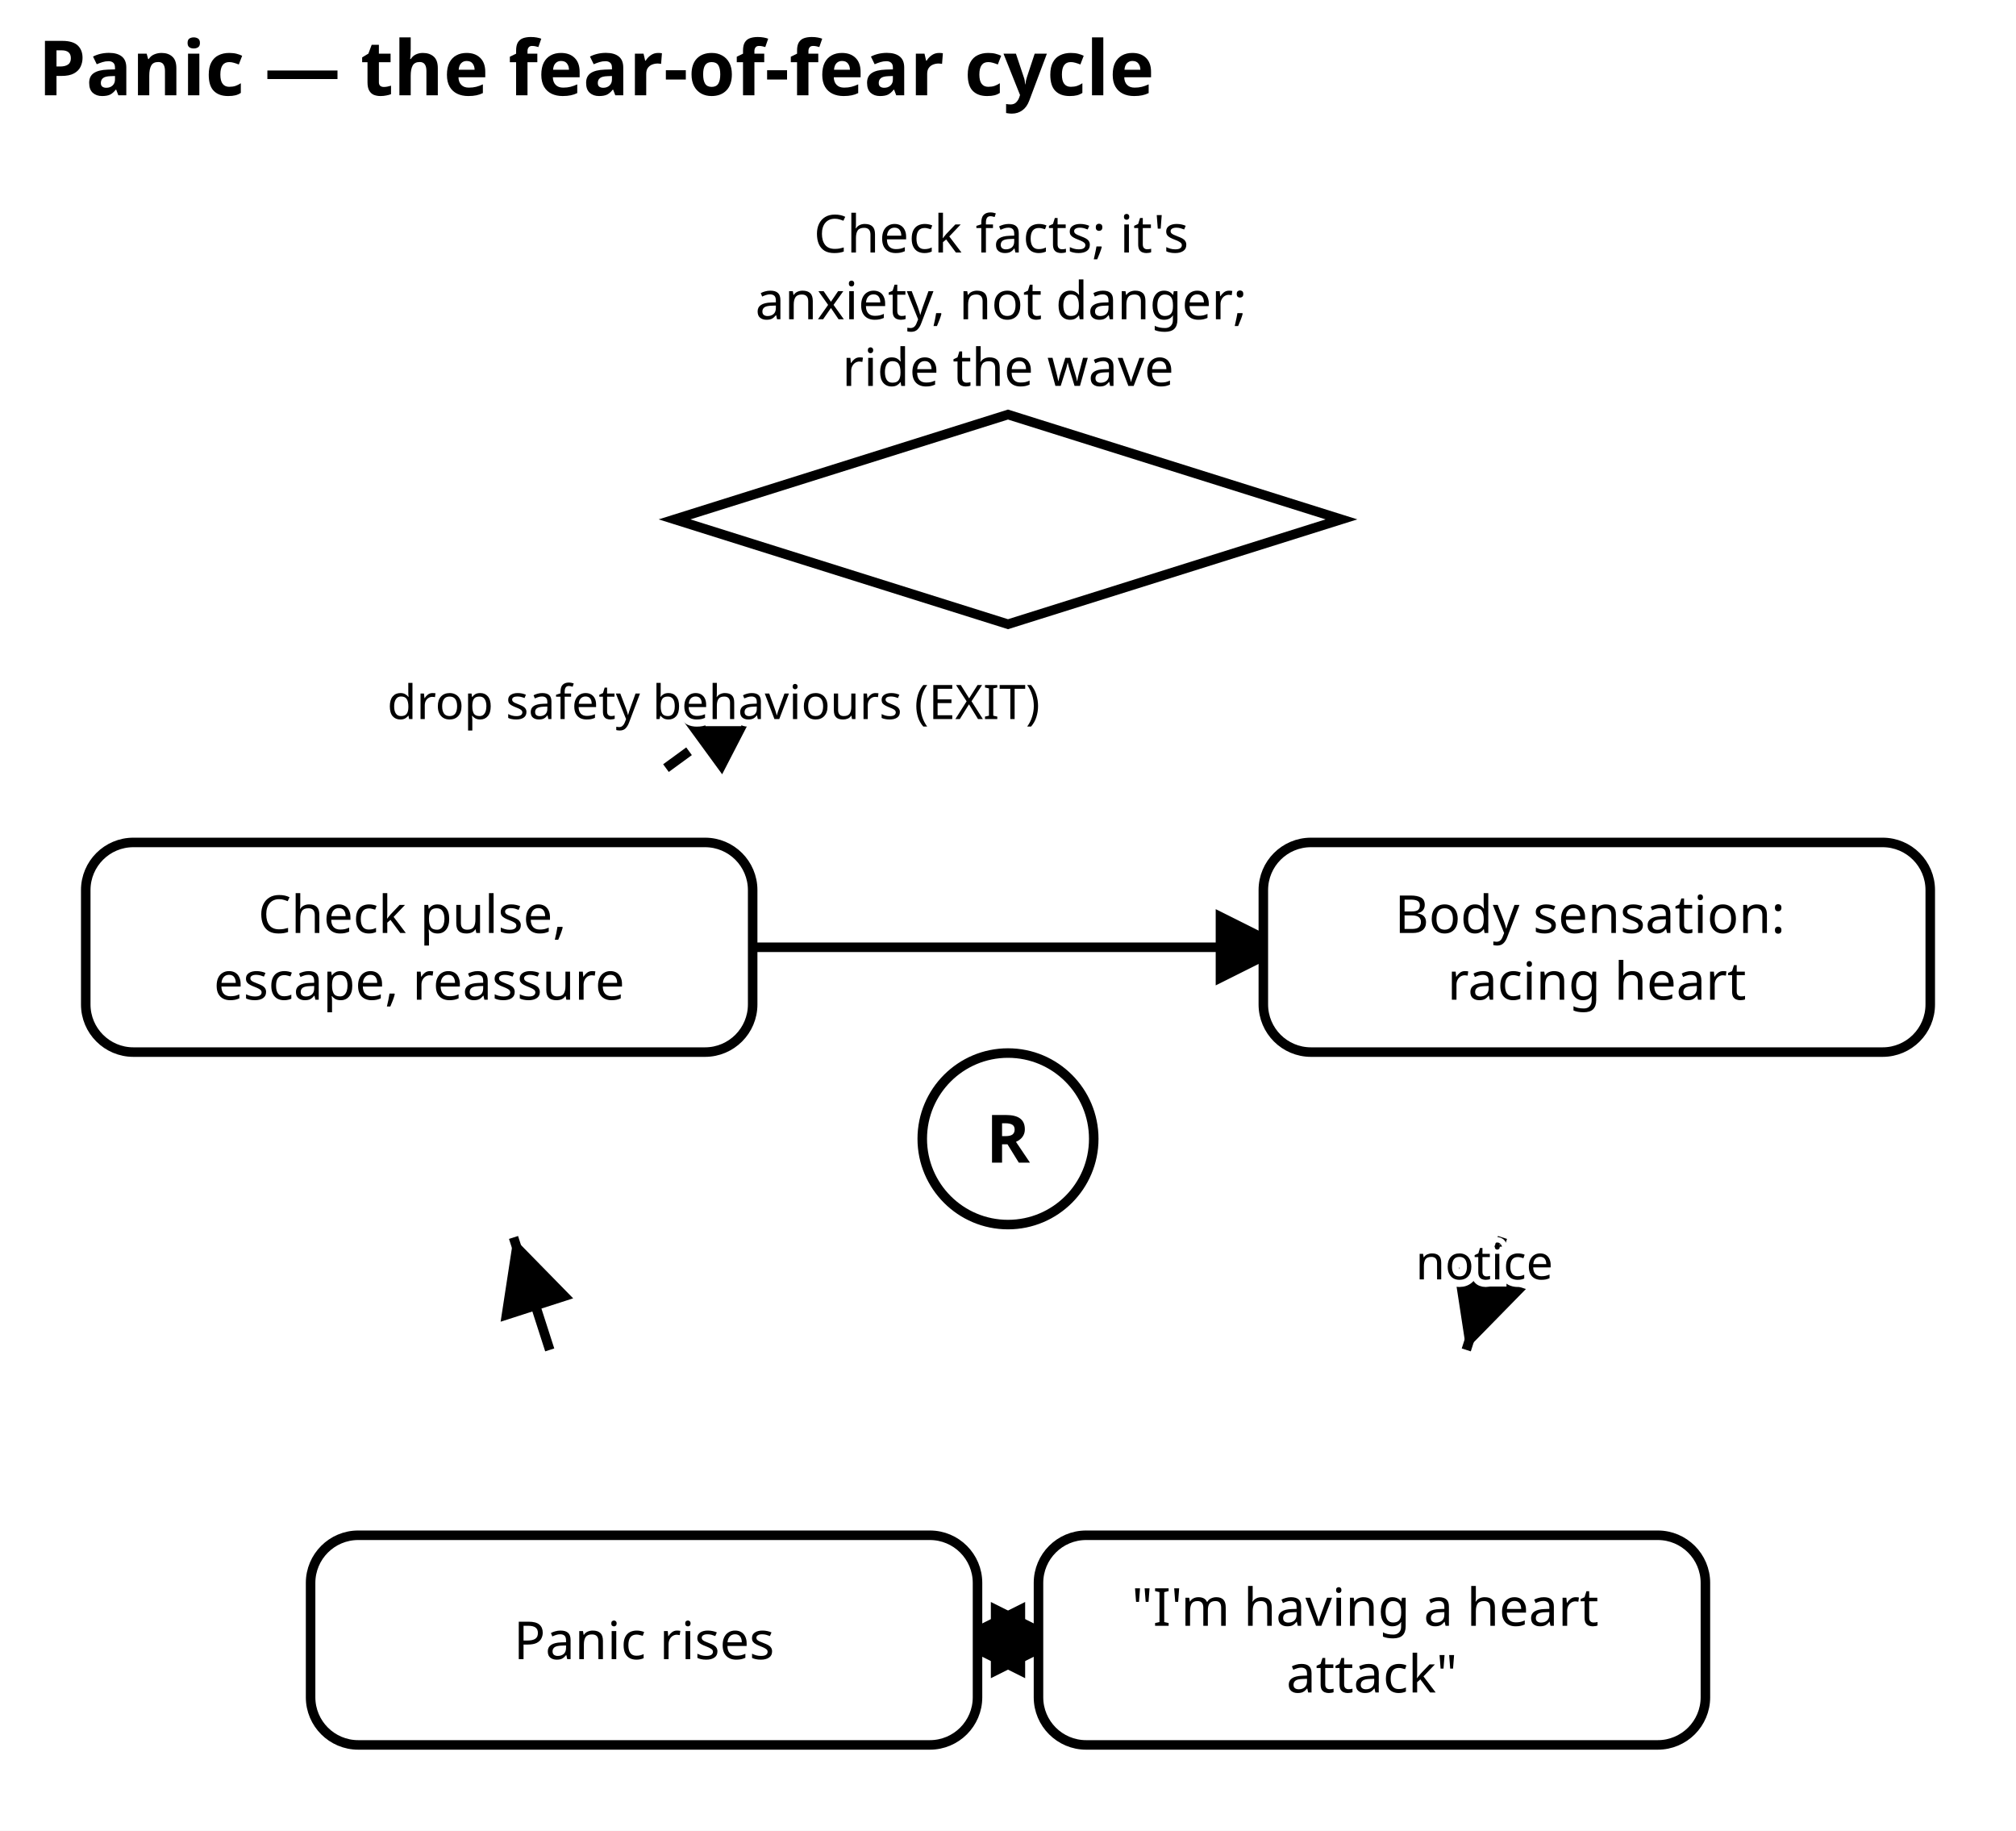
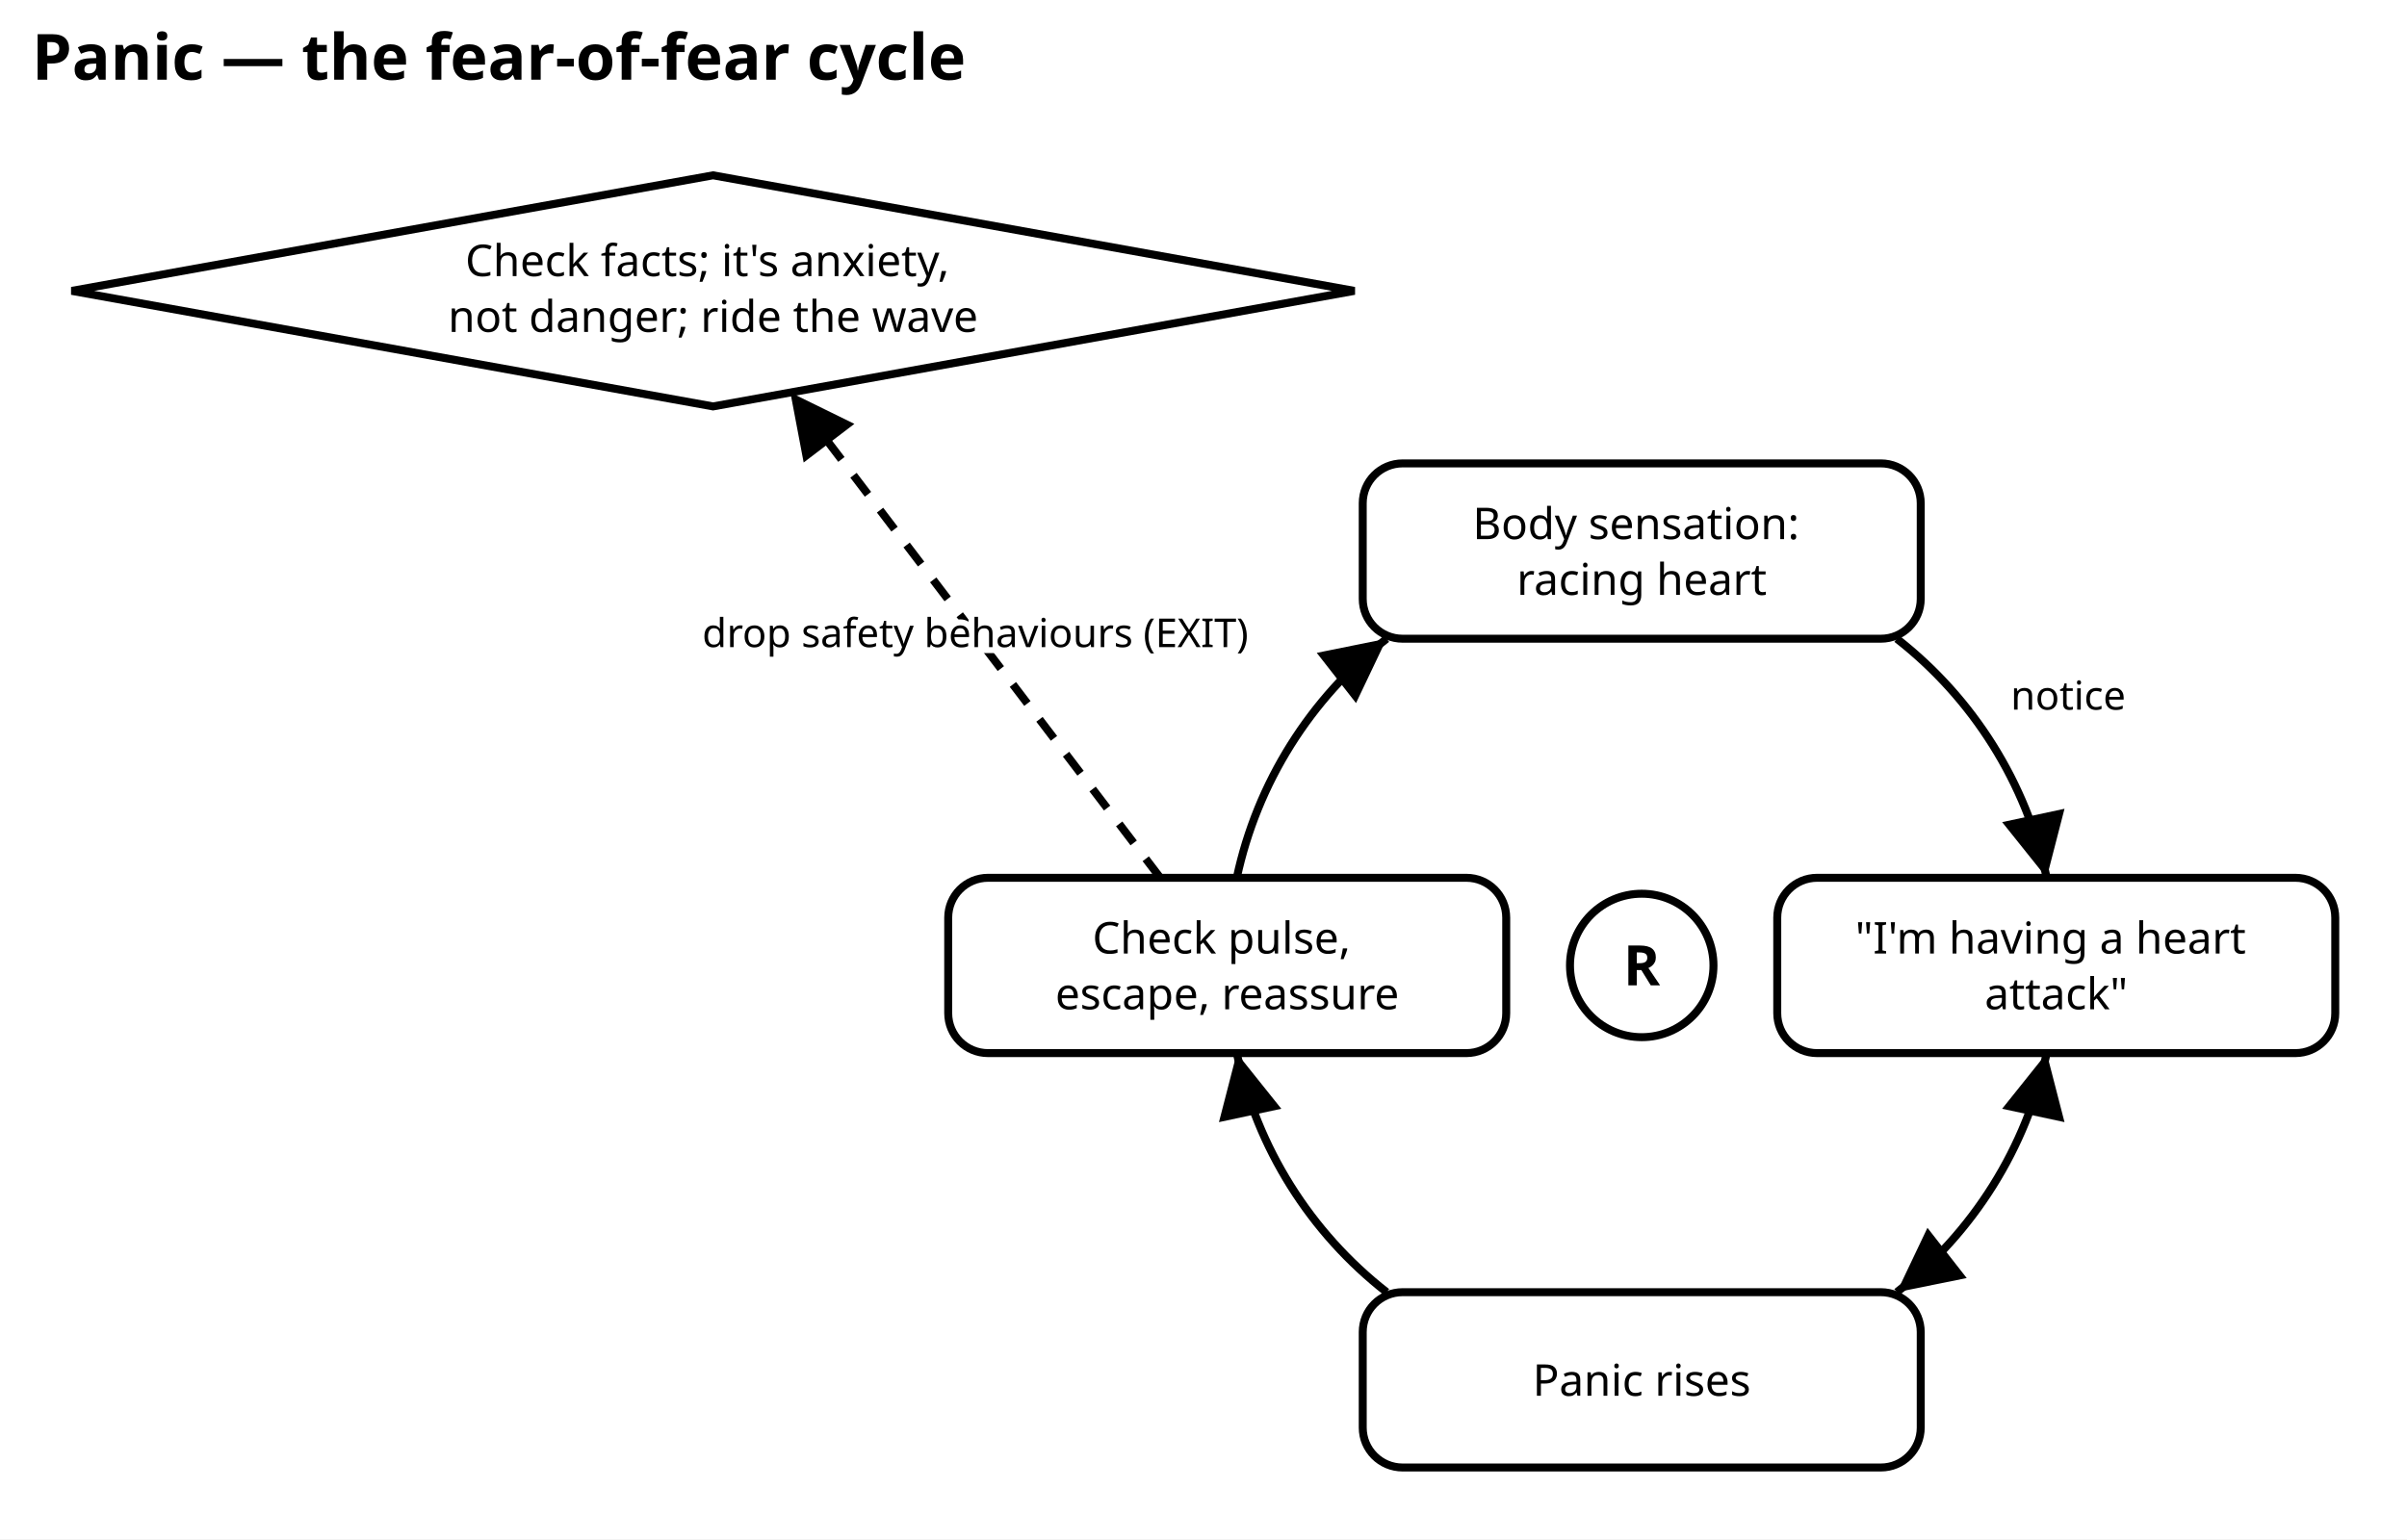
- <svg xmlns="http://www.w3.org/2000/svg" viewBox="68.4 11 423.2 384.2" role="img" aria-label="Maintaining loop: Panic — the fear-of-fear cycle. Links: Body sensation: racing heart -&gt; &quot;I'm having a heart attack&quot;; &quot;I'm having a heart attack&quot; &lt;-&gt; Panic rises; Panic rises -&gt; Check pulse, escape, reassure; Check pulse, escape, reassure -&gt; Body sensation: racing heart (reinforcing). Ways out: Check pulse, escape, reassure to Check facts; it's anxiety, not danger; ride the wave.">
+ <svg xmlns="http://www.w3.org/2000/svg" viewBox="-411.9 -242.3 603.9 386.3" role="img" aria-label="Maintaining loop: Panic — the fear-of-fear cycle. Links: Body sensation: racing heart -&gt; &quot;I'm having a heart attack&quot;; &quot;I'm having a heart attack&quot; &lt;-&gt; Panic rises; Panic rises -&gt; Check pulse, escape, reassure; Check pulse, escape, reassure -&gt; Body sensation: racing heart (reinforcing). Ways out: Check pulse, escape, reassure to Check facts; it's anxiety, not danger; ride the wave.">
  <defs>
    <marker id="arrow" markerWidth="10" markerHeight="10" refX="8" refY="4" orient="auto-start-reverse">
      <path d="M0,0 L8,4 L0,8 z" fill="#000" />
    </marker>
  </defs>
-   <rect x="68.4" y="11" width="423.2" height="384.2" fill="#fff" />
-   <text x="76.4" y="31" font-family="sans-serif" font-size="16" font-weight="700">Panic — the fear-of-fear cycle</text>
-   <path data-el="edge:e1" d="M 383.8,270.7 L 376.2,294.3" fill="none" stroke="#000" stroke-width="2" marker-end="url(#arrow)" />
-   <text data-el="edgelabel:e1" x="380" y="279.5" font-family="sans-serif" font-size="10" text-anchor="middle" stroke="#fff" stroke-width="3" paint-order="stroke">notice</text>
-   <path data-el="edge:e2" d="M 292.4,355.2 L 267.6,355.2" fill="none" stroke="#000" stroke-width="2" marker-start="url(#arrow)" marker-end="url(#arrow)" />
-   <path data-el="edge:e3" d="M 183.8,294.3 L 176.2,270.7" fill="none" stroke="#000" stroke-width="2" marker-end="url(#arrow)" />
-   <path data-el="edge:e4" d="M 220.4,209.8 L 339.6,209.8" fill="none" stroke="#000" stroke-width="2" marker-end="url(#arrow)" />
-   <path data-el="edge:x1" d="M 208.2,172.2 L 228.2,157.6" fill="none" stroke="#000" stroke-width="2" stroke-dasharray="6 5" marker-end="url(#arrow)" />
-   <text data-el="edgelabel:x1" x="218.2" y="161.9" font-family="sans-serif" font-size="10" text-anchor="middle" stroke="#fff" stroke-width="3" paint-order="stroke">drop safety behaviours (EXIT)</text>
-   <circle cx="280" cy="250" r="18" fill="#fff" stroke="#000" stroke-width="2" />
-   <text x="280" y="255" text-anchor="middle" font-family="sans-serif" font-size="14" font-weight="700">R</text>
-   <rect data-el="node:trigger" x="333.6" y="187.8" width="140" height="44" rx="10" ry="10" fill="#fff" stroke="#000" stroke-width="2" />
+   <rect x="-411.9" y="-242.3" width="603.9" height="386.3" fill="#fff" />
+   <text x="-403.9" y="-222.3" font-family="sans-serif" font-size="16" font-weight="700">Panic — the fear-of-fear cycle</text>
+   <path data-el="edge:e1" d="M 64,-82 C 83.2,-67 96.5,-45.8 101.6,-22" fill="none" stroke="#000" stroke-width="2" marker-end="url(#arrow)" />
+   <path data-el="edge:e2" d="M 101.6,22 C 96.5,45.8 83.2,67 64,82" fill="none" stroke="#000" stroke-width="2" marker-start="url(#arrow)" marker-end="url(#arrow)" />
+   <path data-el="edge:e3" d="M -64,82 C -83.2,67 -96.5,45.8 -101.6,22" fill="none" stroke="#000" stroke-width="2" marker-end="url(#arrow)" />
+   <path data-el="edge:e4" d="M -101.6,-22 C -96.5,-45.8 -83.2,-67 -64,-82" fill="none" stroke="#000" stroke-width="2" marker-end="url(#arrow)" />
+   <path data-el="edge:x1" d="M -120.8,-22 L -213.6,-143.8" fill="none" stroke="#000" stroke-width="2" stroke-dasharray="6 5" marker-end="url(#arrow)" />
+   <text data-el="edgelabel:e1" x="107" y="-64.2" font-family="sans-serif" font-size="10" text-anchor="middle" stroke="#fff" stroke-width="3" paint-order="stroke">notice</text>
+   <text data-el="edgelabel:x1" x="-167.2" y="-79.9" font-family="sans-serif" font-size="10" text-anchor="middle" stroke="#fff" stroke-width="3" paint-order="stroke">drop safety behaviours (EXIT)</text>
+   <rect data-el="badge:centre" x="-18" y="-18" width="36" height="36" fill="none" stroke="none" />
+   <circle cx="0" cy="0" r="18" fill="#fff" stroke="#000" stroke-width="2" />
+   <text x="0" y="5" text-anchor="middle" font-family="sans-serif" font-size="14" font-weight="700">R</text>
+   <rect data-el="node:trigger" x="-70" y="-126" width="140" height="44" rx="10" ry="10" fill="#fff" stroke="#000" stroke-width="2" />
  <text text-anchor="middle" font-family="sans-serif" font-size="11" data-el="nodelabel:trigger">
-     <tspan x="403.6" y="206.8">Body sensation:</tspan>
-     <tspan x="403.6" y="220.8">racing heart</tspan>
+     <tspan x="0" y="-107">Body sensation:</tspan>
+     <tspan x="0" y="-93">racing heart</tspan>
  </text>
-   <rect data-el="node:thought" x="286.4" y="333.2" width="140" height="44" rx="10" ry="10" fill="#fff" stroke="#000" stroke-width="2" />
+   <rect data-el="node:thought" x="34" y="-22" width="140" height="44" rx="10" ry="10" fill="#fff" stroke="#000" stroke-width="2" />
  <text text-anchor="middle" font-family="sans-serif" font-size="11" data-el="nodelabel:thought">
-     <tspan x="356.4" y="352.2">"I'm having a heart</tspan>
-     <tspan x="356.4" y="366.2">attack"</tspan>
+     <tspan x="104" y="-3">"I'm having a heart</tspan>
+     <tspan x="104" y="11">attack"</tspan>
  </text>
-   <rect data-el="node:panic" x="133.6" y="333.2" width="140" height="44" rx="10" ry="10" fill="#fff" stroke="#000" stroke-width="2" />
-   <text x="203.6" y="359.2" font-family="sans-serif" font-size="11" text-anchor="middle" data-el="nodelabel:panic">Panic rises</text>
-   <rect data-el="node:safety" x="86.4" y="187.8" width="140" height="44" rx="10" ry="10" fill="#fff" stroke="#000" stroke-width="2" />
+   <rect data-el="node:panic" x="-70" y="82" width="140" height="44" rx="10" ry="10" fill="#fff" stroke="#000" stroke-width="2" />
+   <text x="0" y="108" font-family="sans-serif" font-size="11" text-anchor="middle" data-el="nodelabel:panic">Panic rises</text>
+   <rect data-el="node:safety" x="-174" y="-22" width="140" height="44" rx="10" ry="10" fill="#fff" stroke="#000" stroke-width="2" />
  <text text-anchor="middle" font-family="sans-serif" font-size="11" data-el="nodelabel:safety">
-     <tspan x="156.4" y="206.8">Check pulse,</tspan>
-     <tspan x="156.4" y="220.8">escape, reassure</tspan>
+     <tspan x="-104" y="-3">Check pulse,</tspan>
+     <tspan x="-104" y="11">escape, reassure</tspan>
  </text>
-   <polygon data-el="node:out" points="280,98 350,120 280,142 210,120" fill="#fff" stroke="#000" stroke-width="2" />
-   <text text-anchor="middle" font-family="sans-serif" font-size="11" stroke="#fff" stroke-width="3" paint-order="stroke" data-el="nodelabel:out">
-     <tspan x="280" y="64">Check facts; it's</tspan>
-     <tspan x="280" y="78">anxiety, not danger;</tspan>
-     <tspan x="280" y="92">ride the wave</tspan>
+   <polygon data-el="node:out" points="-233,-198.3 -72.1,-169.3 -233,-140.3 -393.9,-169.3" fill="#fff" stroke="#000" stroke-width="2" />
+   <text text-anchor="middle" font-family="sans-serif" font-size="11" data-el="nodelabel:out">
+     <tspan x="-233" y="-173">Check facts; it's anxiety,</tspan>
+     <tspan x="-233" y="-159">not danger; ride the wave</tspan>
  </text>
</svg>
